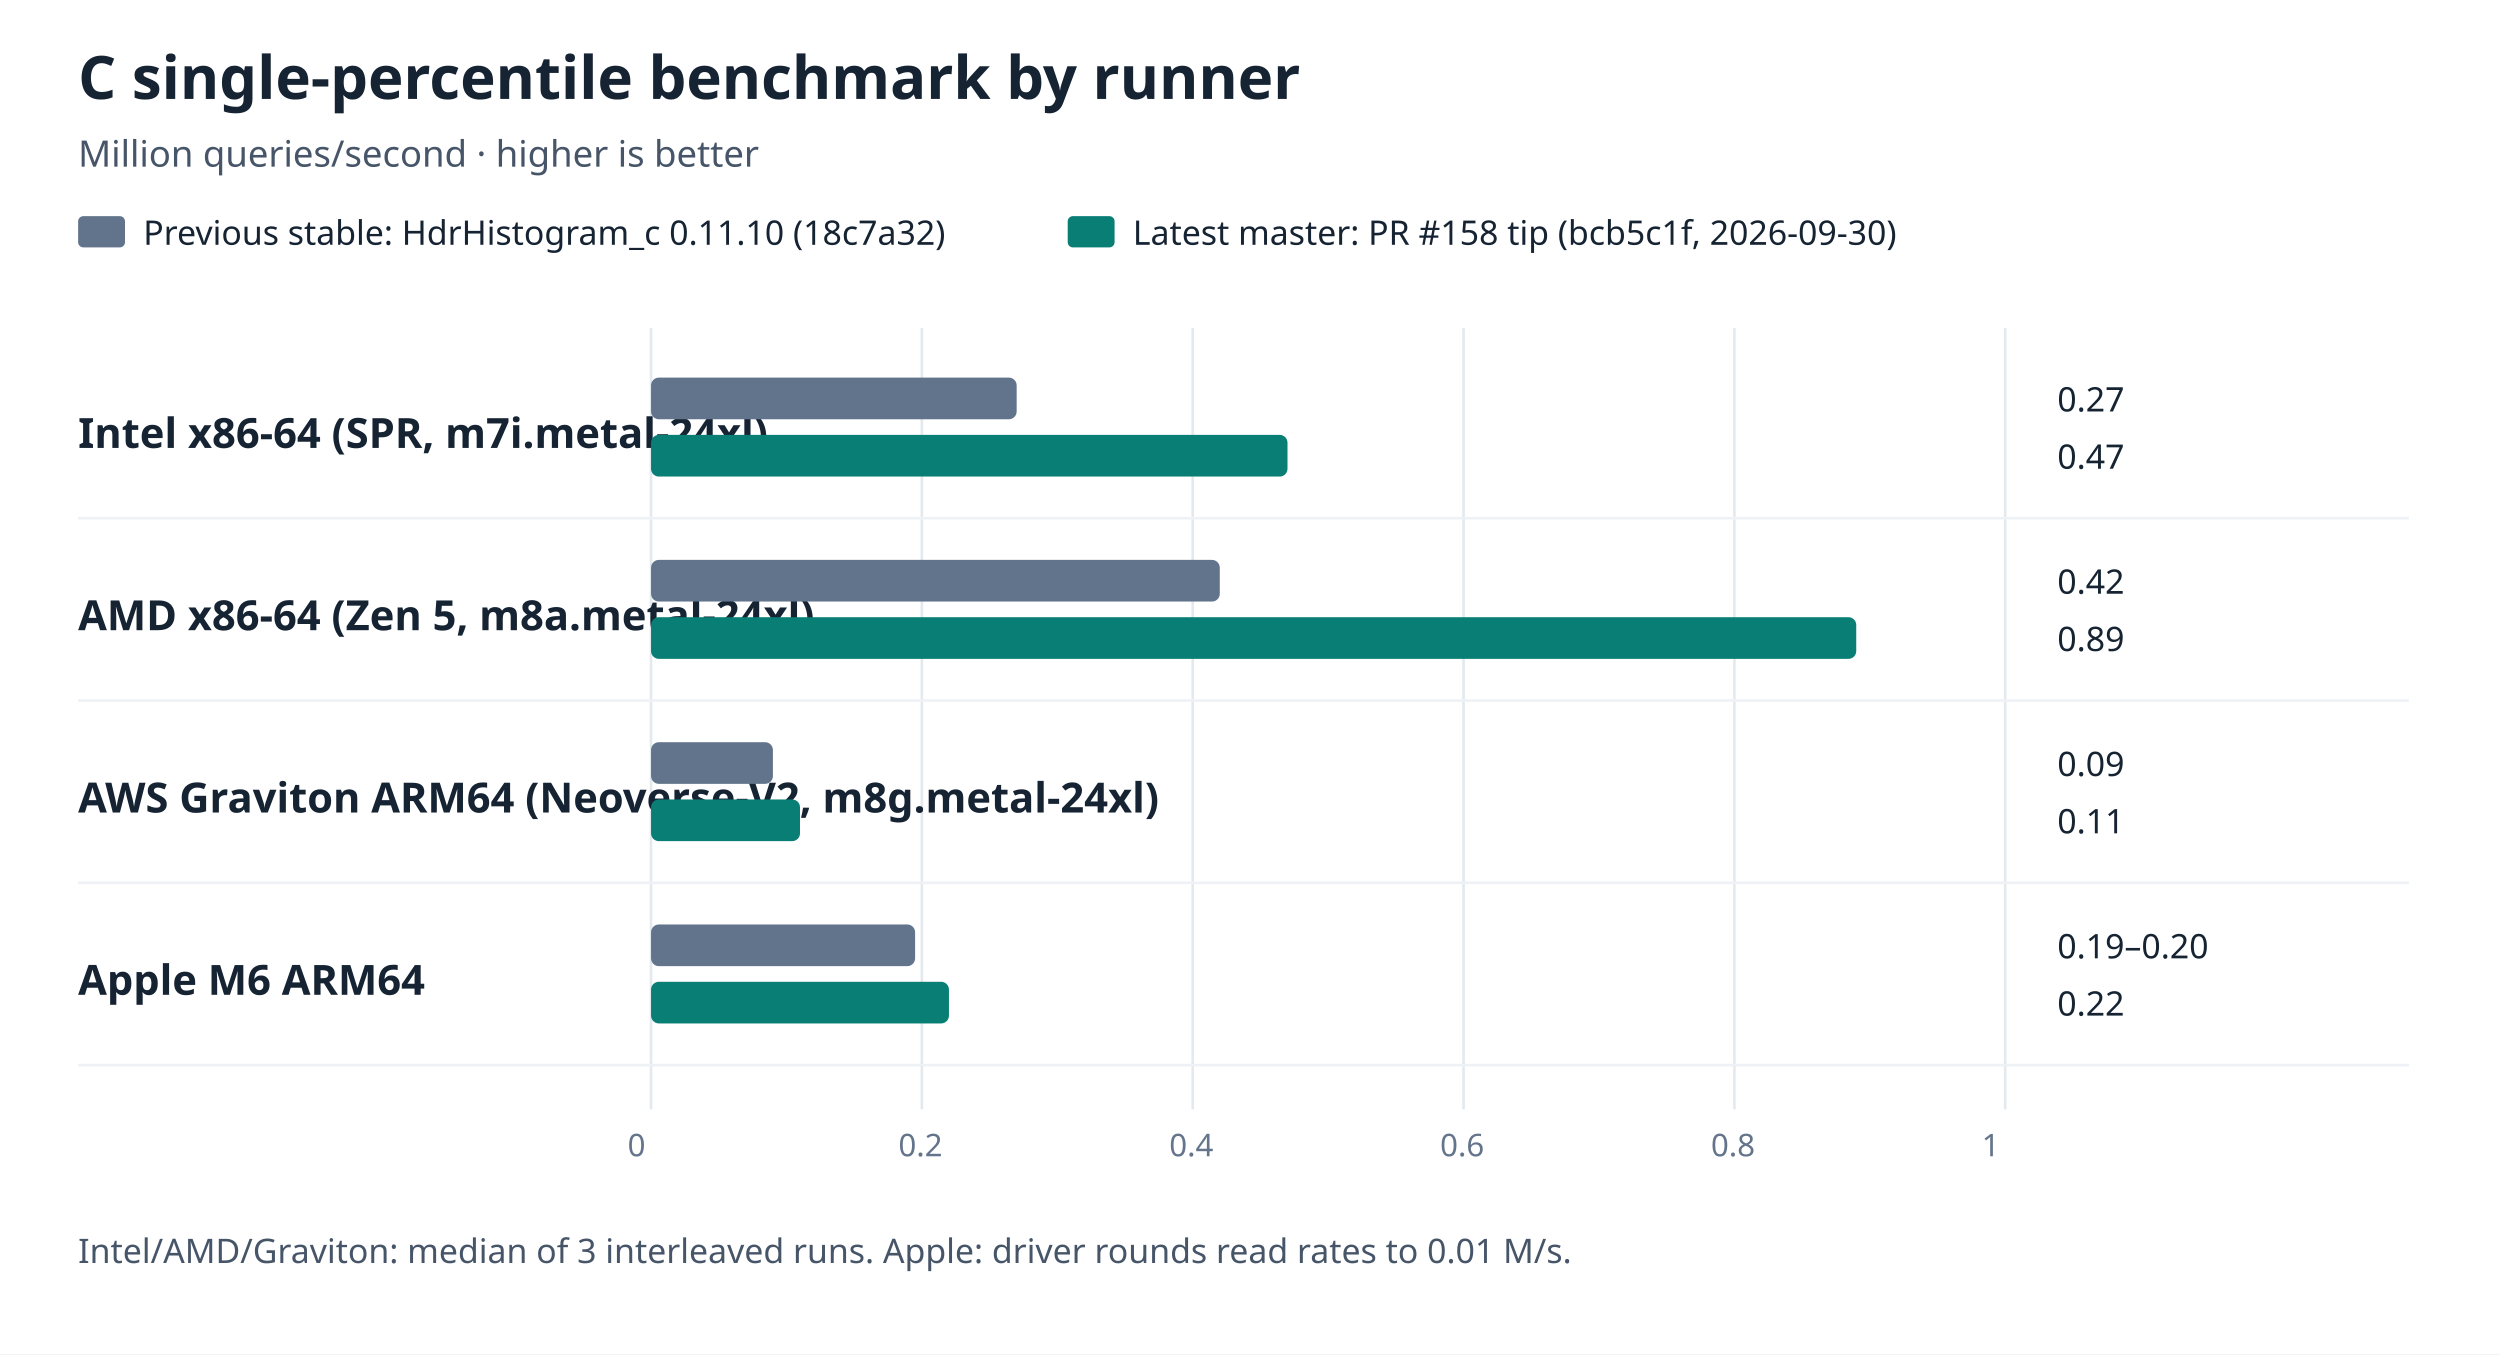
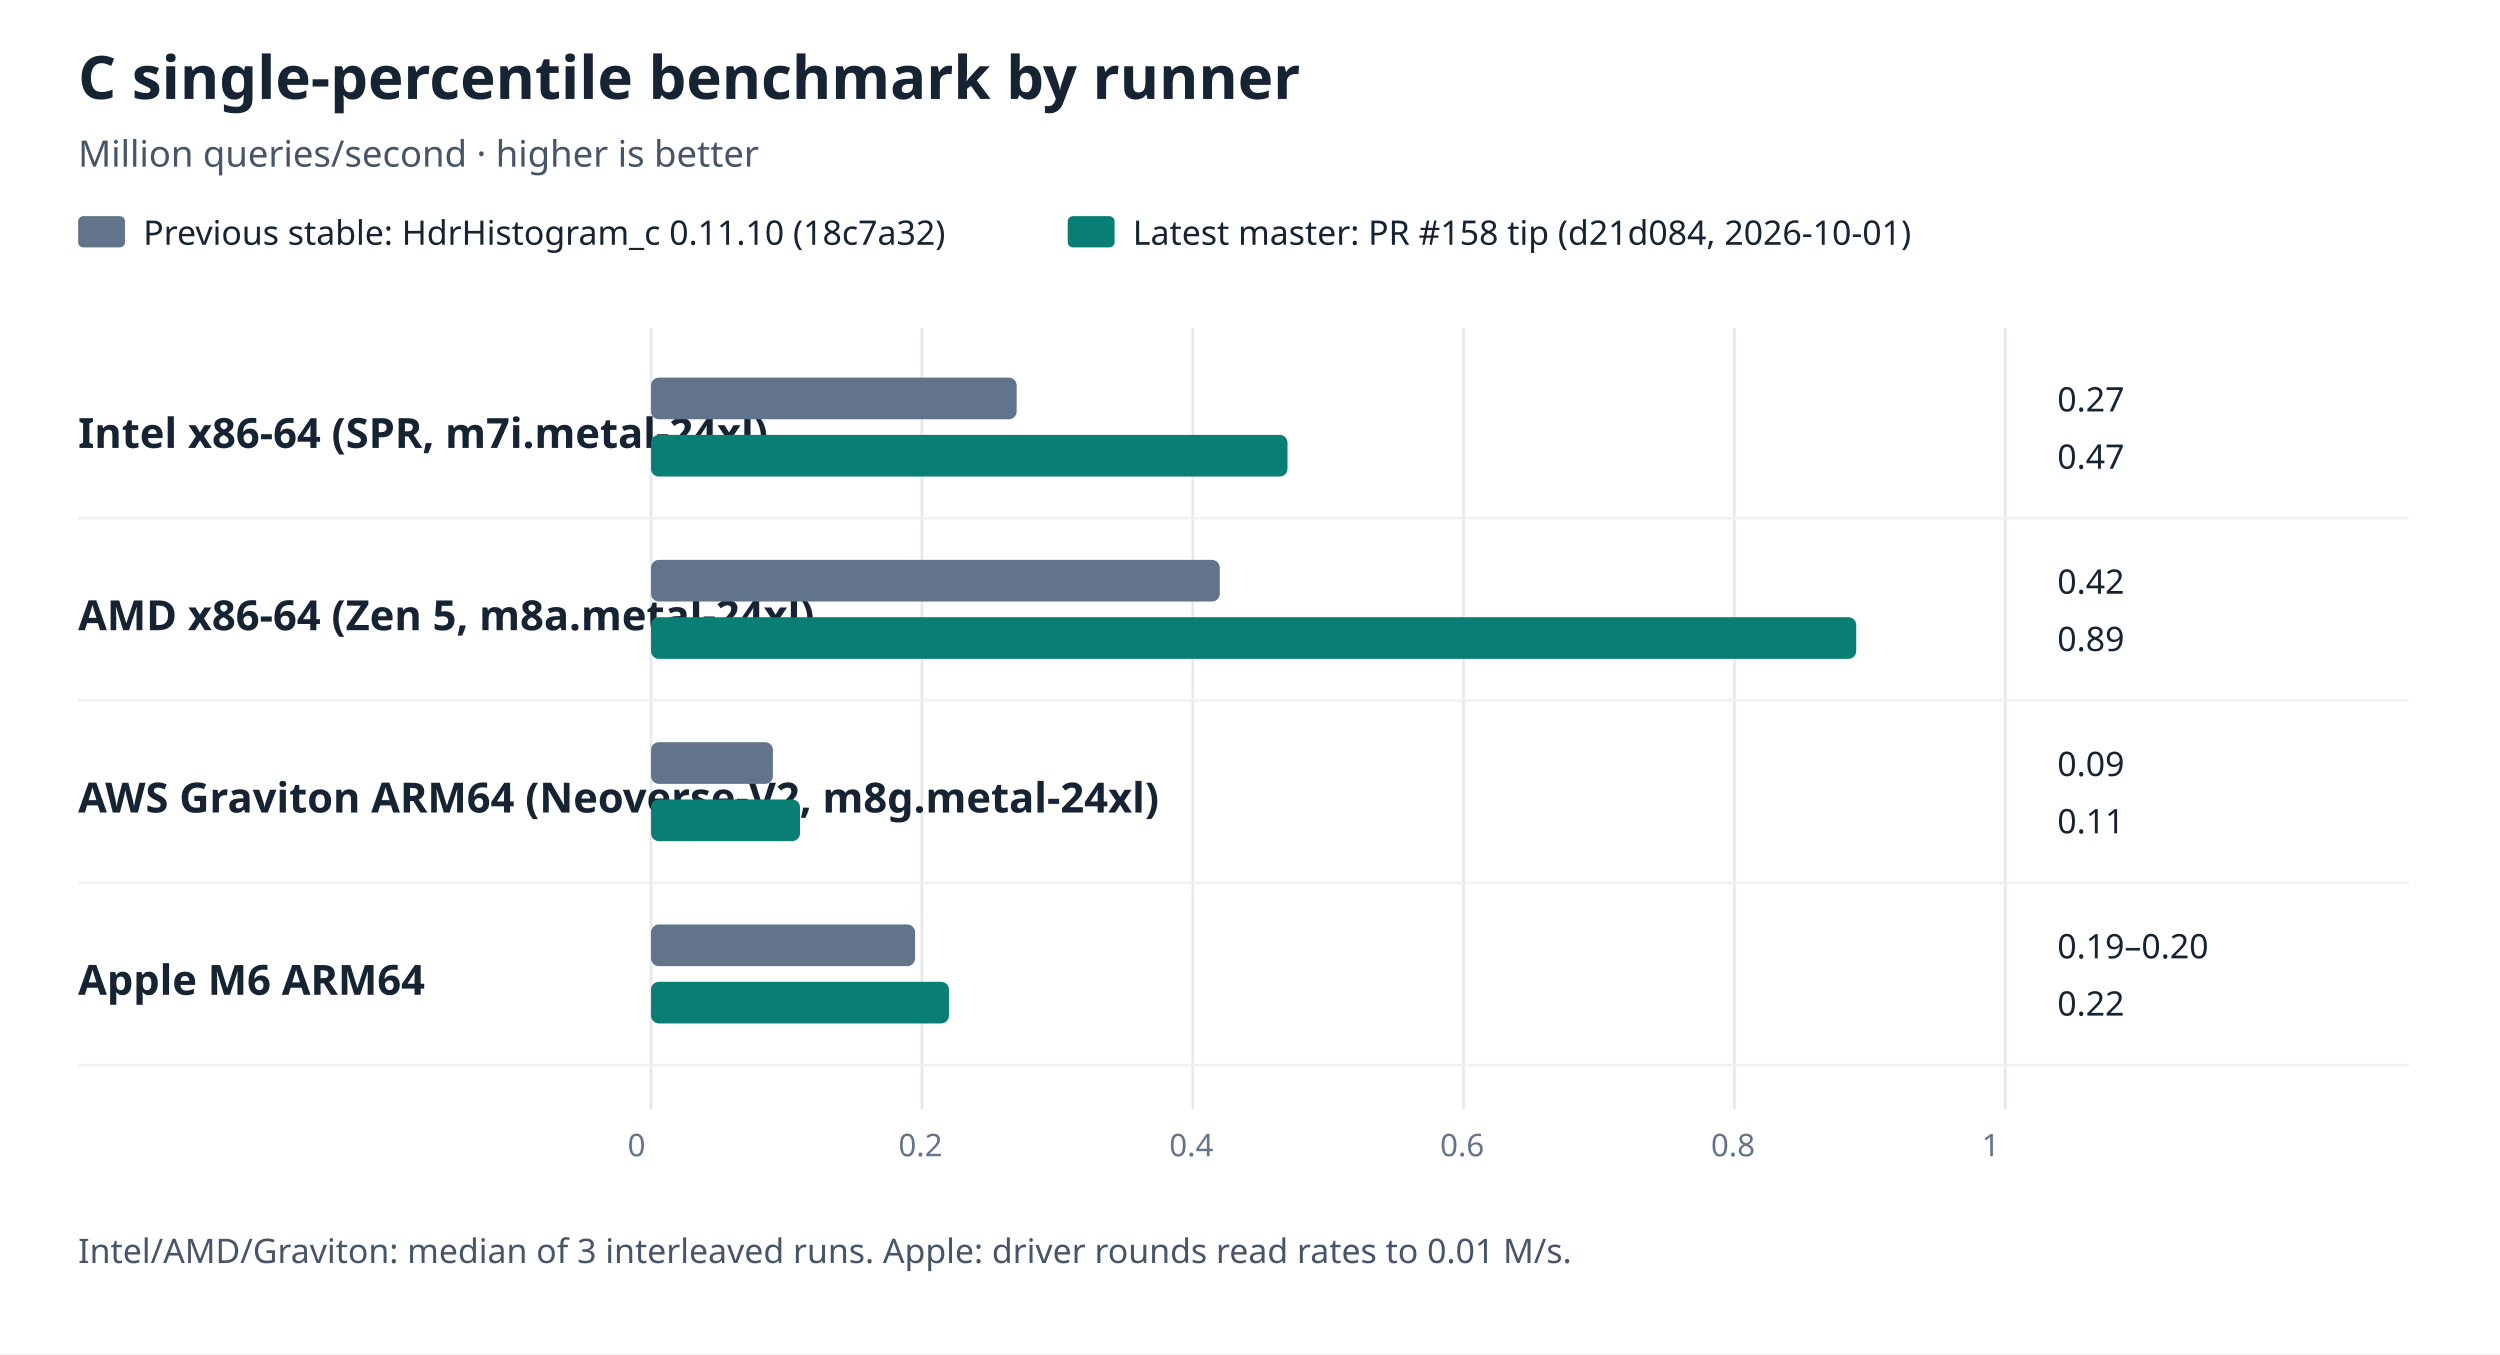
<svg xmlns="http://www.w3.org/2000/svg" width="960" height="520" viewBox="0 0 960 520" role="img" aria-label="C single-percentile benchmark by runner: previous stable version versus latest master by runner">
  <rect width="960" height="520" fill="#ffffff" />
  <text x="30" y="38" fill="#152332" font-size="23" font-weight="bold" font-family="system-ui, sans-serif">C single-percentile benchmark by runner</text>
  <text x="30" y="64" fill="#475569" font-size="14" font-weight="normal" font-family="system-ui, sans-serif">Million queries/second · higher is better</text>
  <rect x="30" y="83" width="18" height="12" rx="2" fill="#62748b" />
  <text x="55" y="94" fill="#152332" font-size="13" font-weight="normal" font-family="system-ui, sans-serif">Previous stable: HdrHistogram_c 0.11.10 (18c7a32)</text>
  <rect x="410" y="83" width="18" height="12" rx="2" fill="#087e75" />
-   <text x="435" y="94" fill="#152332" font-size="13" font-weight="normal" font-family="system-ui, sans-serif">Latest master: PR #158 tip (bcb5c1f, 2026-09-30)</text>
+   <text x="435" y="94" fill="#152332" font-size="13" font-weight="normal" font-family="system-ui, sans-serif">Latest master: PR #158 tip (d21d084, 2026-10-01)</text>
  <line x1="250.0" y1="126" x2="250.0" y2="426" stroke="#e3e9ef" />
  <text x="241.0" y="444" fill="#64748b" font-size="12" font-weight="normal" font-family="system-ui, sans-serif">0</text>
  <line x1="354.0" y1="126" x2="354.0" y2="426" stroke="#e3e9ef" />
  <text x="345.0" y="444" fill="#64748b" font-size="12" font-weight="normal" font-family="system-ui, sans-serif">0.2</text>
  <line x1="458.0" y1="126" x2="458.0" y2="426" stroke="#e3e9ef" />
  <text x="449.0" y="444" fill="#64748b" font-size="12" font-weight="normal" font-family="system-ui, sans-serif">0.4</text>
  <line x1="562.0" y1="126" x2="562.0" y2="426" stroke="#e3e9ef" />
  <text x="553.0" y="444" fill="#64748b" font-size="12" font-weight="normal" font-family="system-ui, sans-serif">0.6</text>
  <line x1="666.0" y1="126" x2="666.0" y2="426" stroke="#e3e9ef" />
  <text x="657.0" y="444" fill="#64748b" font-size="12" font-weight="normal" font-family="system-ui, sans-serif">0.8</text>
  <line x1="770.0" y1="126" x2="770.0" y2="426" stroke="#e3e9ef" />
  <text x="761.0" y="444" fill="#64748b" font-size="12" font-weight="normal" font-family="system-ui, sans-serif">1</text>
  <text x="30" y="172" fill="#152332" font-size="16" font-weight="bold" font-family="system-ui, sans-serif">Intel x86-64 (SPR, m7i.metal-24xl)</text>
  <rect x="250" y="145" width="140.40" height="16" rx="3" fill="#62748b" />
  <text x="790" y="158" fill="#152332" font-size="13" font-weight="normal" font-family="system-ui, sans-serif">0.27</text>
  <rect x="250" y="167" width="244.40" height="16" rx="3" fill="#087e75" />
  <text x="790" y="180" fill="#152332" font-size="13" font-weight="normal" font-family="system-ui, sans-serif">0.47</text>
  <line x1="30" y1="199" x2="925" y2="199" stroke="#eef1f5" />
  <text x="30" y="242" fill="#152332" font-size="16" font-weight="bold" font-family="system-ui, sans-serif">AMD x86-64 (Zen 5, m8a.metal-24xl)</text>
  <rect x="250" y="215" width="218.40" height="16" rx="3" fill="#62748b" />
  <text x="790" y="228" fill="#152332" font-size="13" font-weight="normal" font-family="system-ui, sans-serif">0.42</text>
  <rect x="250" y="237" width="462.80" height="16" rx="3" fill="#087e75" />
  <text x="790" y="250" fill="#152332" font-size="13" font-weight="normal" font-family="system-ui, sans-serif">0.89</text>
  <line x1="30" y1="269" x2="925" y2="269" stroke="#eef1f5" />
  <text x="30" y="312" fill="#152332" font-size="16" font-weight="bold" font-family="system-ui, sans-serif">AWS Graviton ARM64 (Neoverse-V2, m8g.metal-24xl)</text>
  <rect x="250" y="285" width="46.80" height="16" rx="3" fill="#62748b" />
  <text x="790" y="298" fill="#152332" font-size="13" font-weight="normal" font-family="system-ui, sans-serif">0.09</text>
  <rect x="250" y="307" width="57.20" height="16" rx="3" fill="#087e75" />
  <text x="790" y="320" fill="#152332" font-size="13" font-weight="normal" font-family="system-ui, sans-serif">0.11</text>
  <line x1="30" y1="339" x2="925" y2="339" stroke="#eef1f5" />
  <text x="30" y="382" fill="#152332" font-size="16" font-weight="bold" font-family="system-ui, sans-serif">Apple M6 ARM64</text>
  <rect x="250" y="355" width="101.40" height="16" rx="3" fill="#62748b" />
  <text x="790" y="368" fill="#152332" font-size="13" font-weight="normal" font-family="system-ui, sans-serif">0.19–0.20</text>
  <rect x="250" y="377" width="114.40" height="16" rx="3" fill="#087e75" />
  <text x="790" y="390" fill="#152332" font-size="13" font-weight="normal" font-family="system-ui, sans-serif">0.22</text>
  <line x1="30" y1="409" x2="925" y2="409" stroke="#eef1f5" />
  <text x="30" y="485" fill="#475569" font-size="13" font-weight="normal" font-family="system-ui, sans-serif">Intel/AMD/Graviton: median of 3 interleaved runs. Apple: driver rounds read rates to 0.01 M/s.</text>
</svg>
